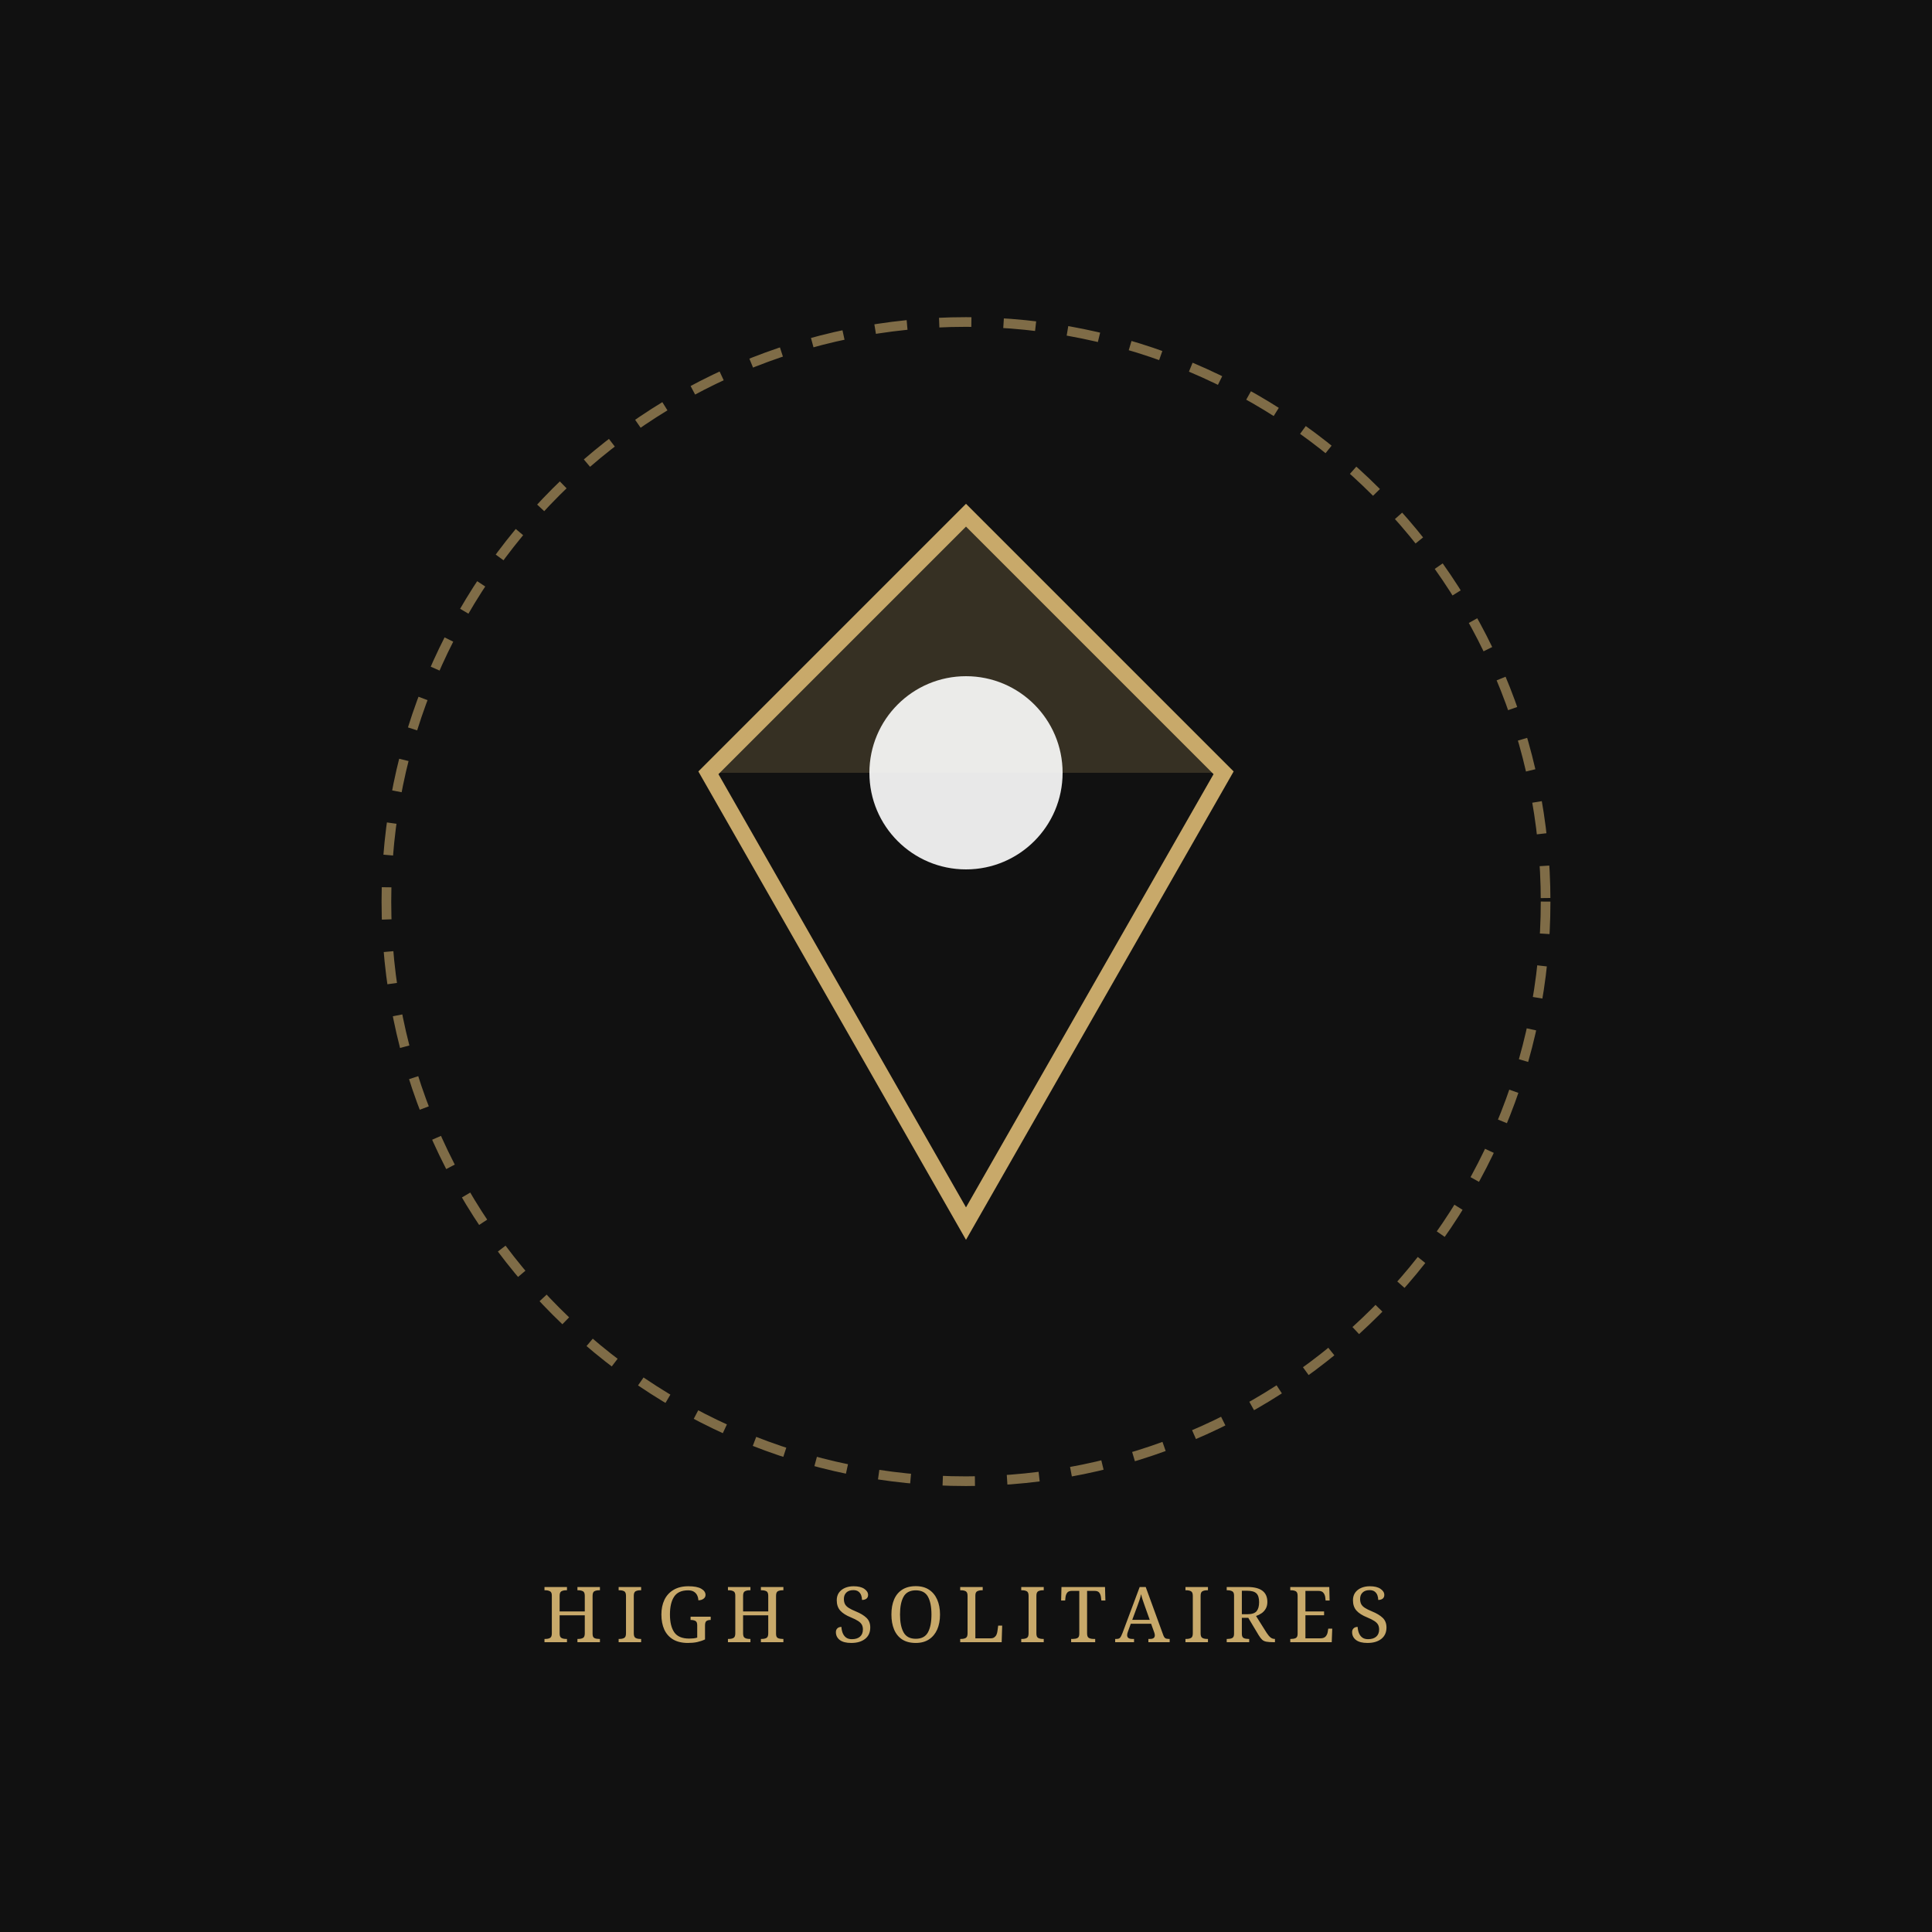
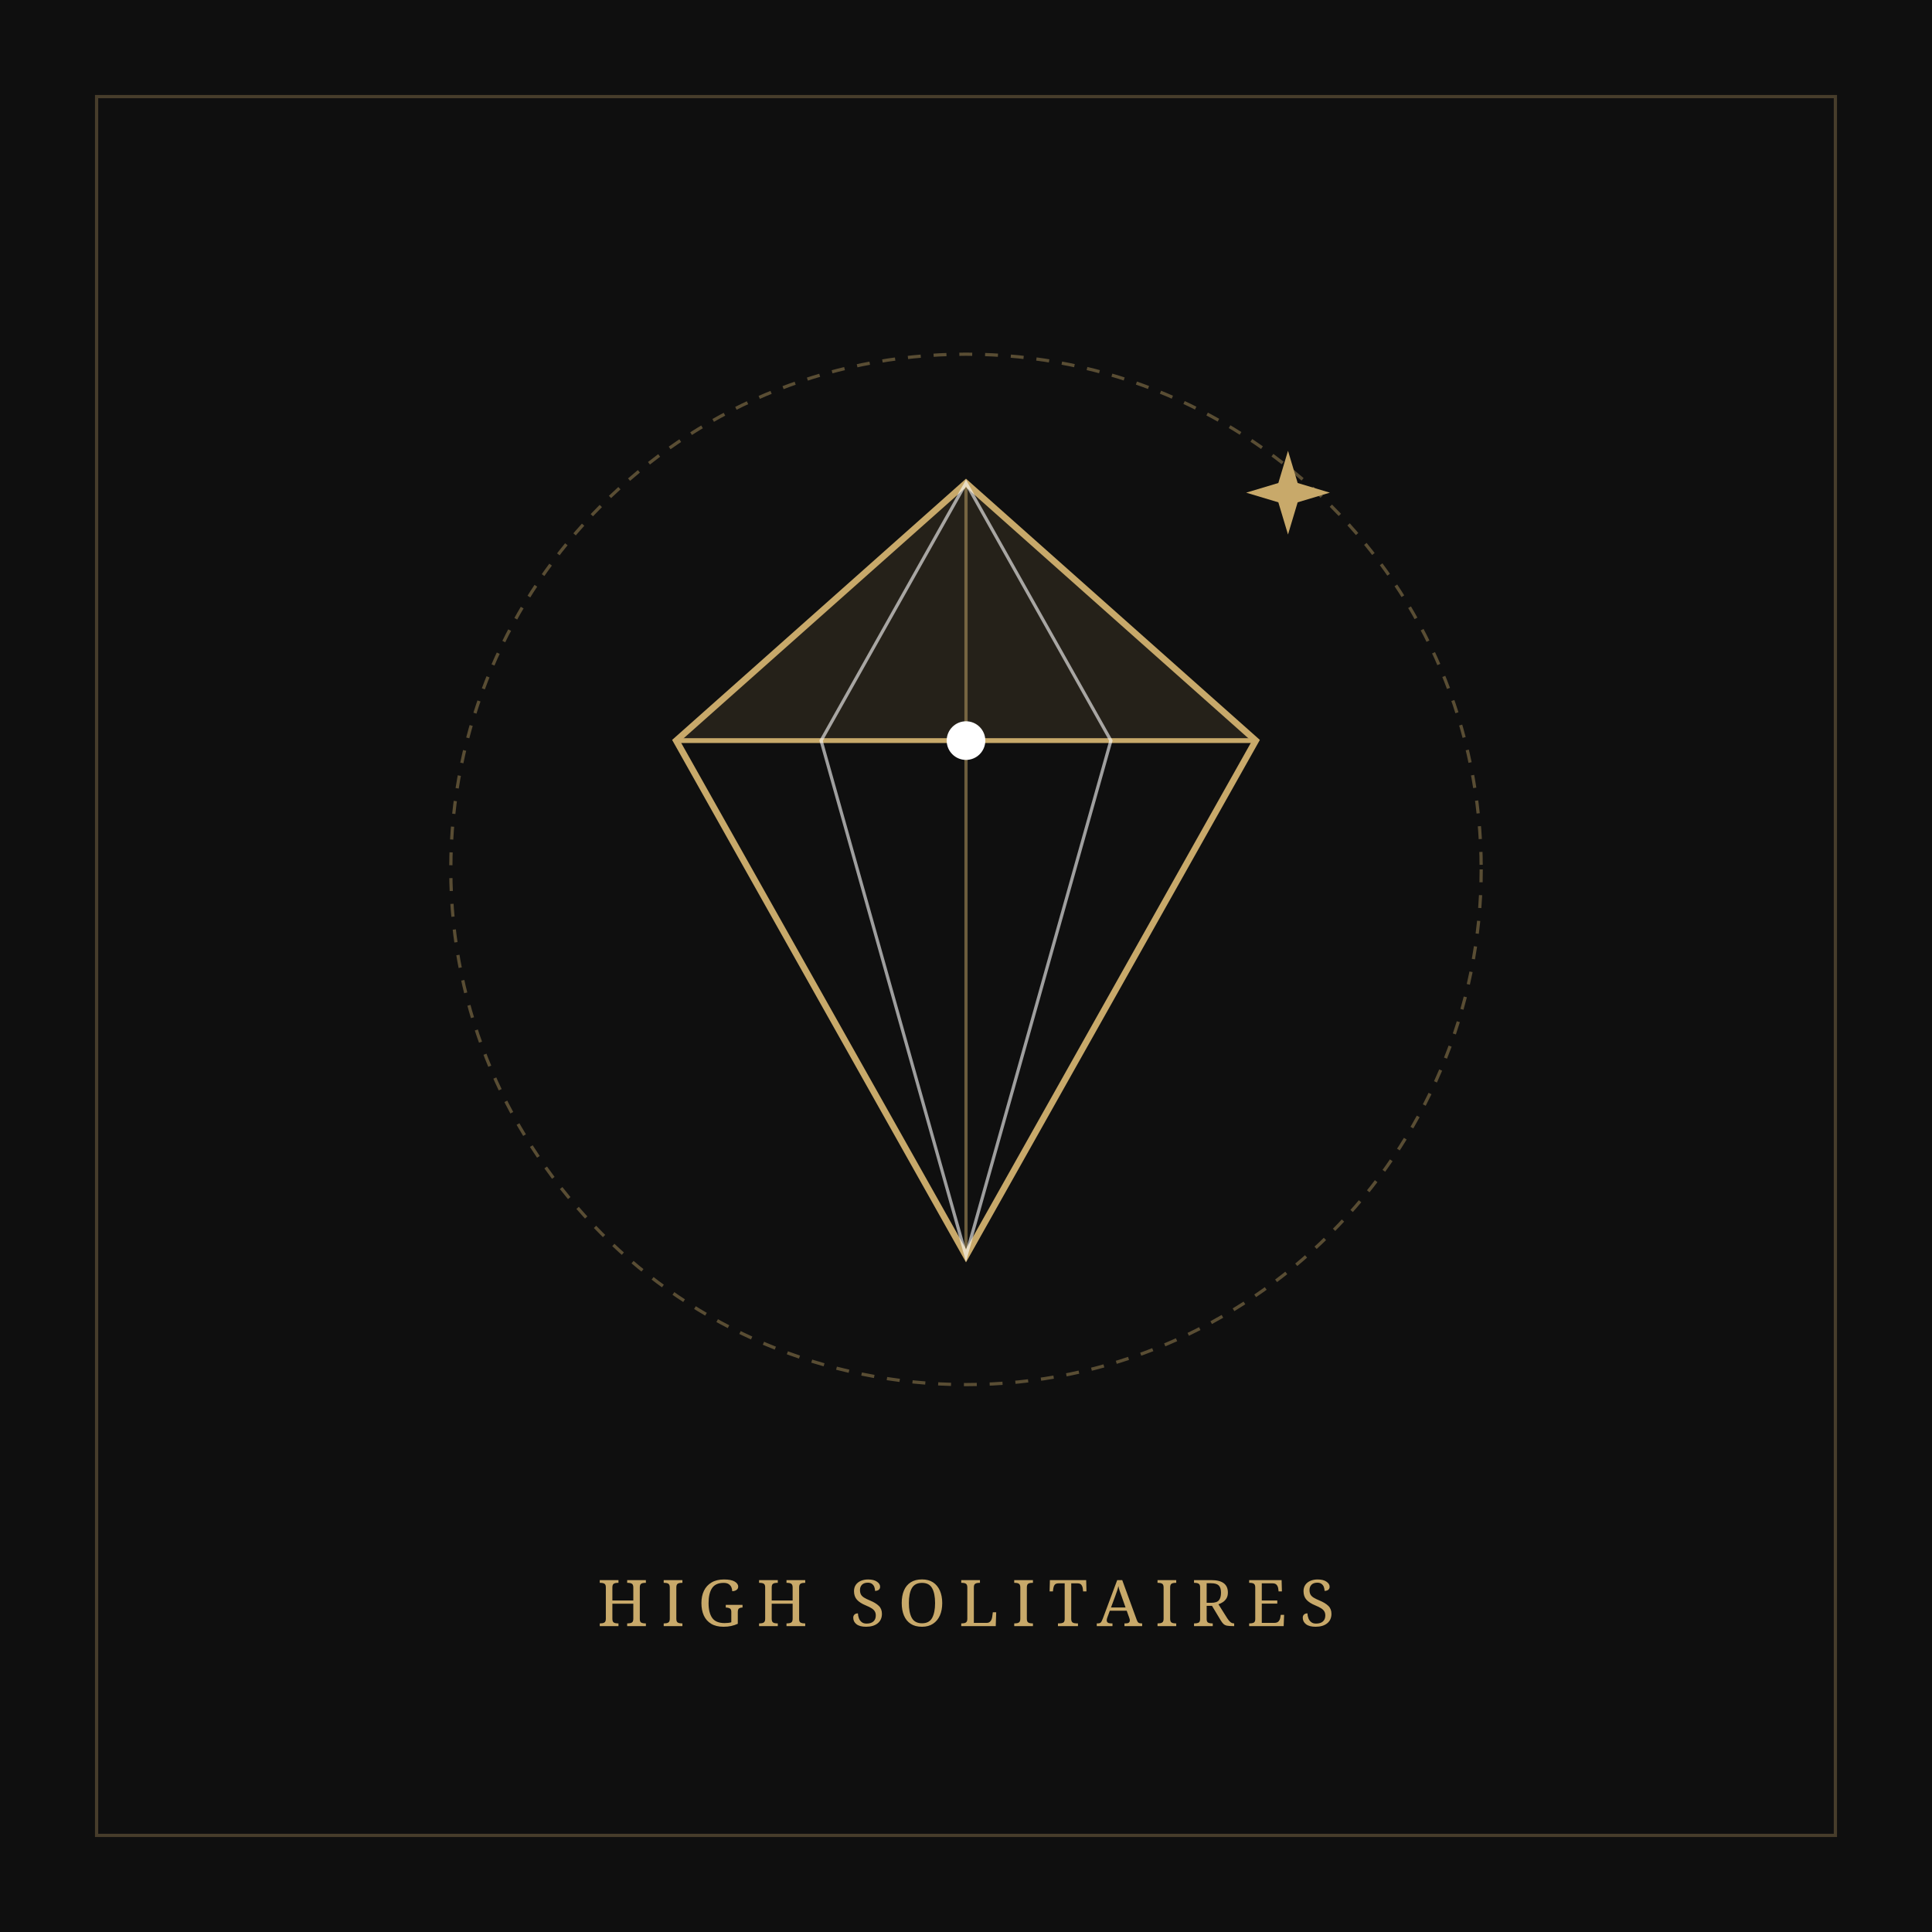
<svg xmlns="http://www.w3.org/2000/svg" viewBox="0 0 600 600" width="100%" height="100%">
-   <rect width="600" height="600" fill="#111111" />
-   <circle cx="300" cy="280" r="180" fill="none" stroke="#C8A96A" stroke-width="3" stroke-dasharray="10,10" opacity="0.6" />
-   <polygon points="300,160 380,240 300,380 220,240" fill="none" stroke="#C8A96A" stroke-width="5" />
-   <polygon points="300,160 380,240 220,240" fill="#C8A96A" opacity="0.2" />
-   <circle cx="300" cy="240" r="30" fill="#FFFFFF" opacity="0.9" />
-   <text x="300" y="510" text-anchor="middle" font-family="'Playfair Display', serif" font-size="24" fill="#C8A96A" letter-spacing="4">HIGH SOLITAIRES</text>
+   <rect width="600" height="600" fill="#0F0F0F" />
+   <rect x="30" y="30" width="540" height="540" fill="none" stroke="#C8A96A" stroke-width="1" opacity="0.3" />
+   <circle cx="300" cy="270" r="160" fill="none" stroke="#C8A96A" stroke-width="1" stroke-dasharray="4,4" opacity="0.4" />
+   <polygon points="300,150 390,230 300,390 210,230" fill="none" stroke="#C8A96A" stroke-width="2" />
+   <polygon points="300,150 390,230 210,230" fill="#C8A96A" opacity="0.12" />
+   <line x1="210" y1="230" x2="390" y2="230" stroke="#C8A96A" stroke-width="1.5" />
+   <line x1="300" y1="150" x2="300" y2="390" stroke="#C8A96A" stroke-width="1" opacity="0.5" />
+   <polygon points="300,150 345,230 300,390 255,230" fill="none" stroke="#FFFFFF" stroke-width="1" opacity="0.6" />
+   <circle cx="300" cy="230" r="6" fill="#FFFFFF" />
+   <path d="M 400,140 L 403,150 L 413,153 L 403,156 L 400,166 L 397,156 L 387,153 L 397,150 Z" fill="#C8A96A" />
+   <text x="300" y="505" text-anchor="middle" font-family="'Playfair Display', serif" font-size="20" font-weight="400" fill="#C8A96A" letter-spacing="4">HIGH SOLITAIRES</text>
</svg>
